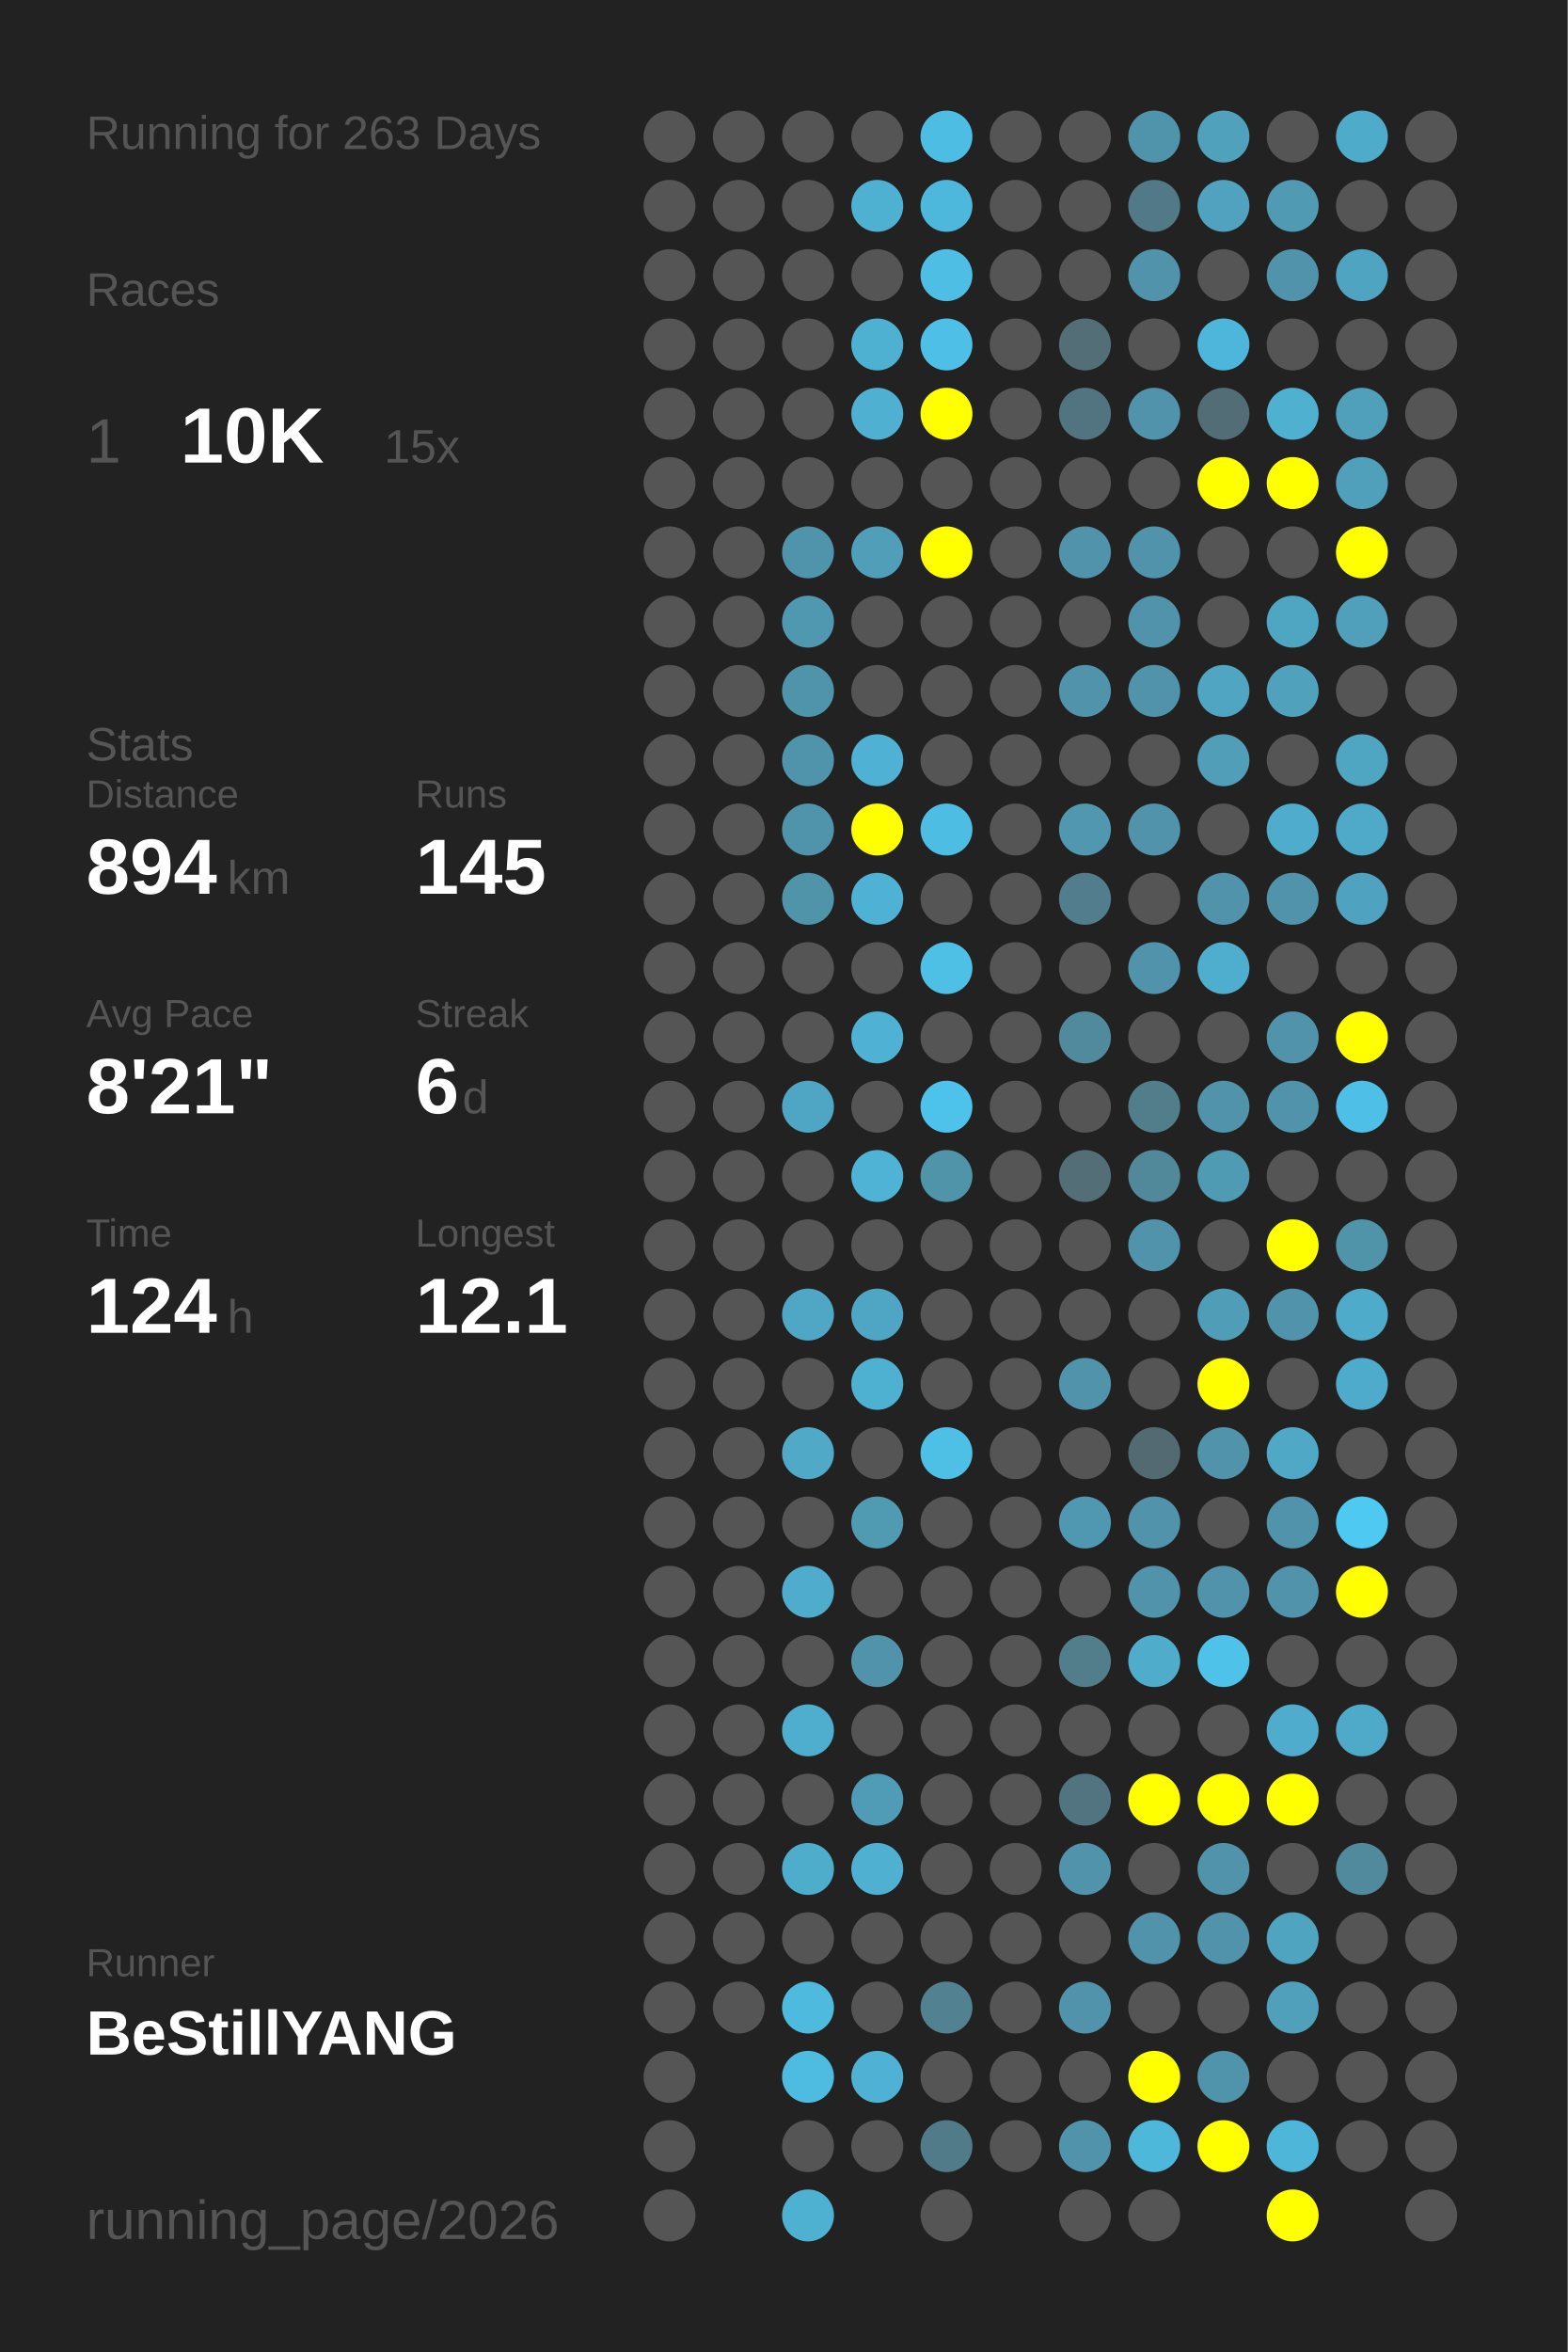
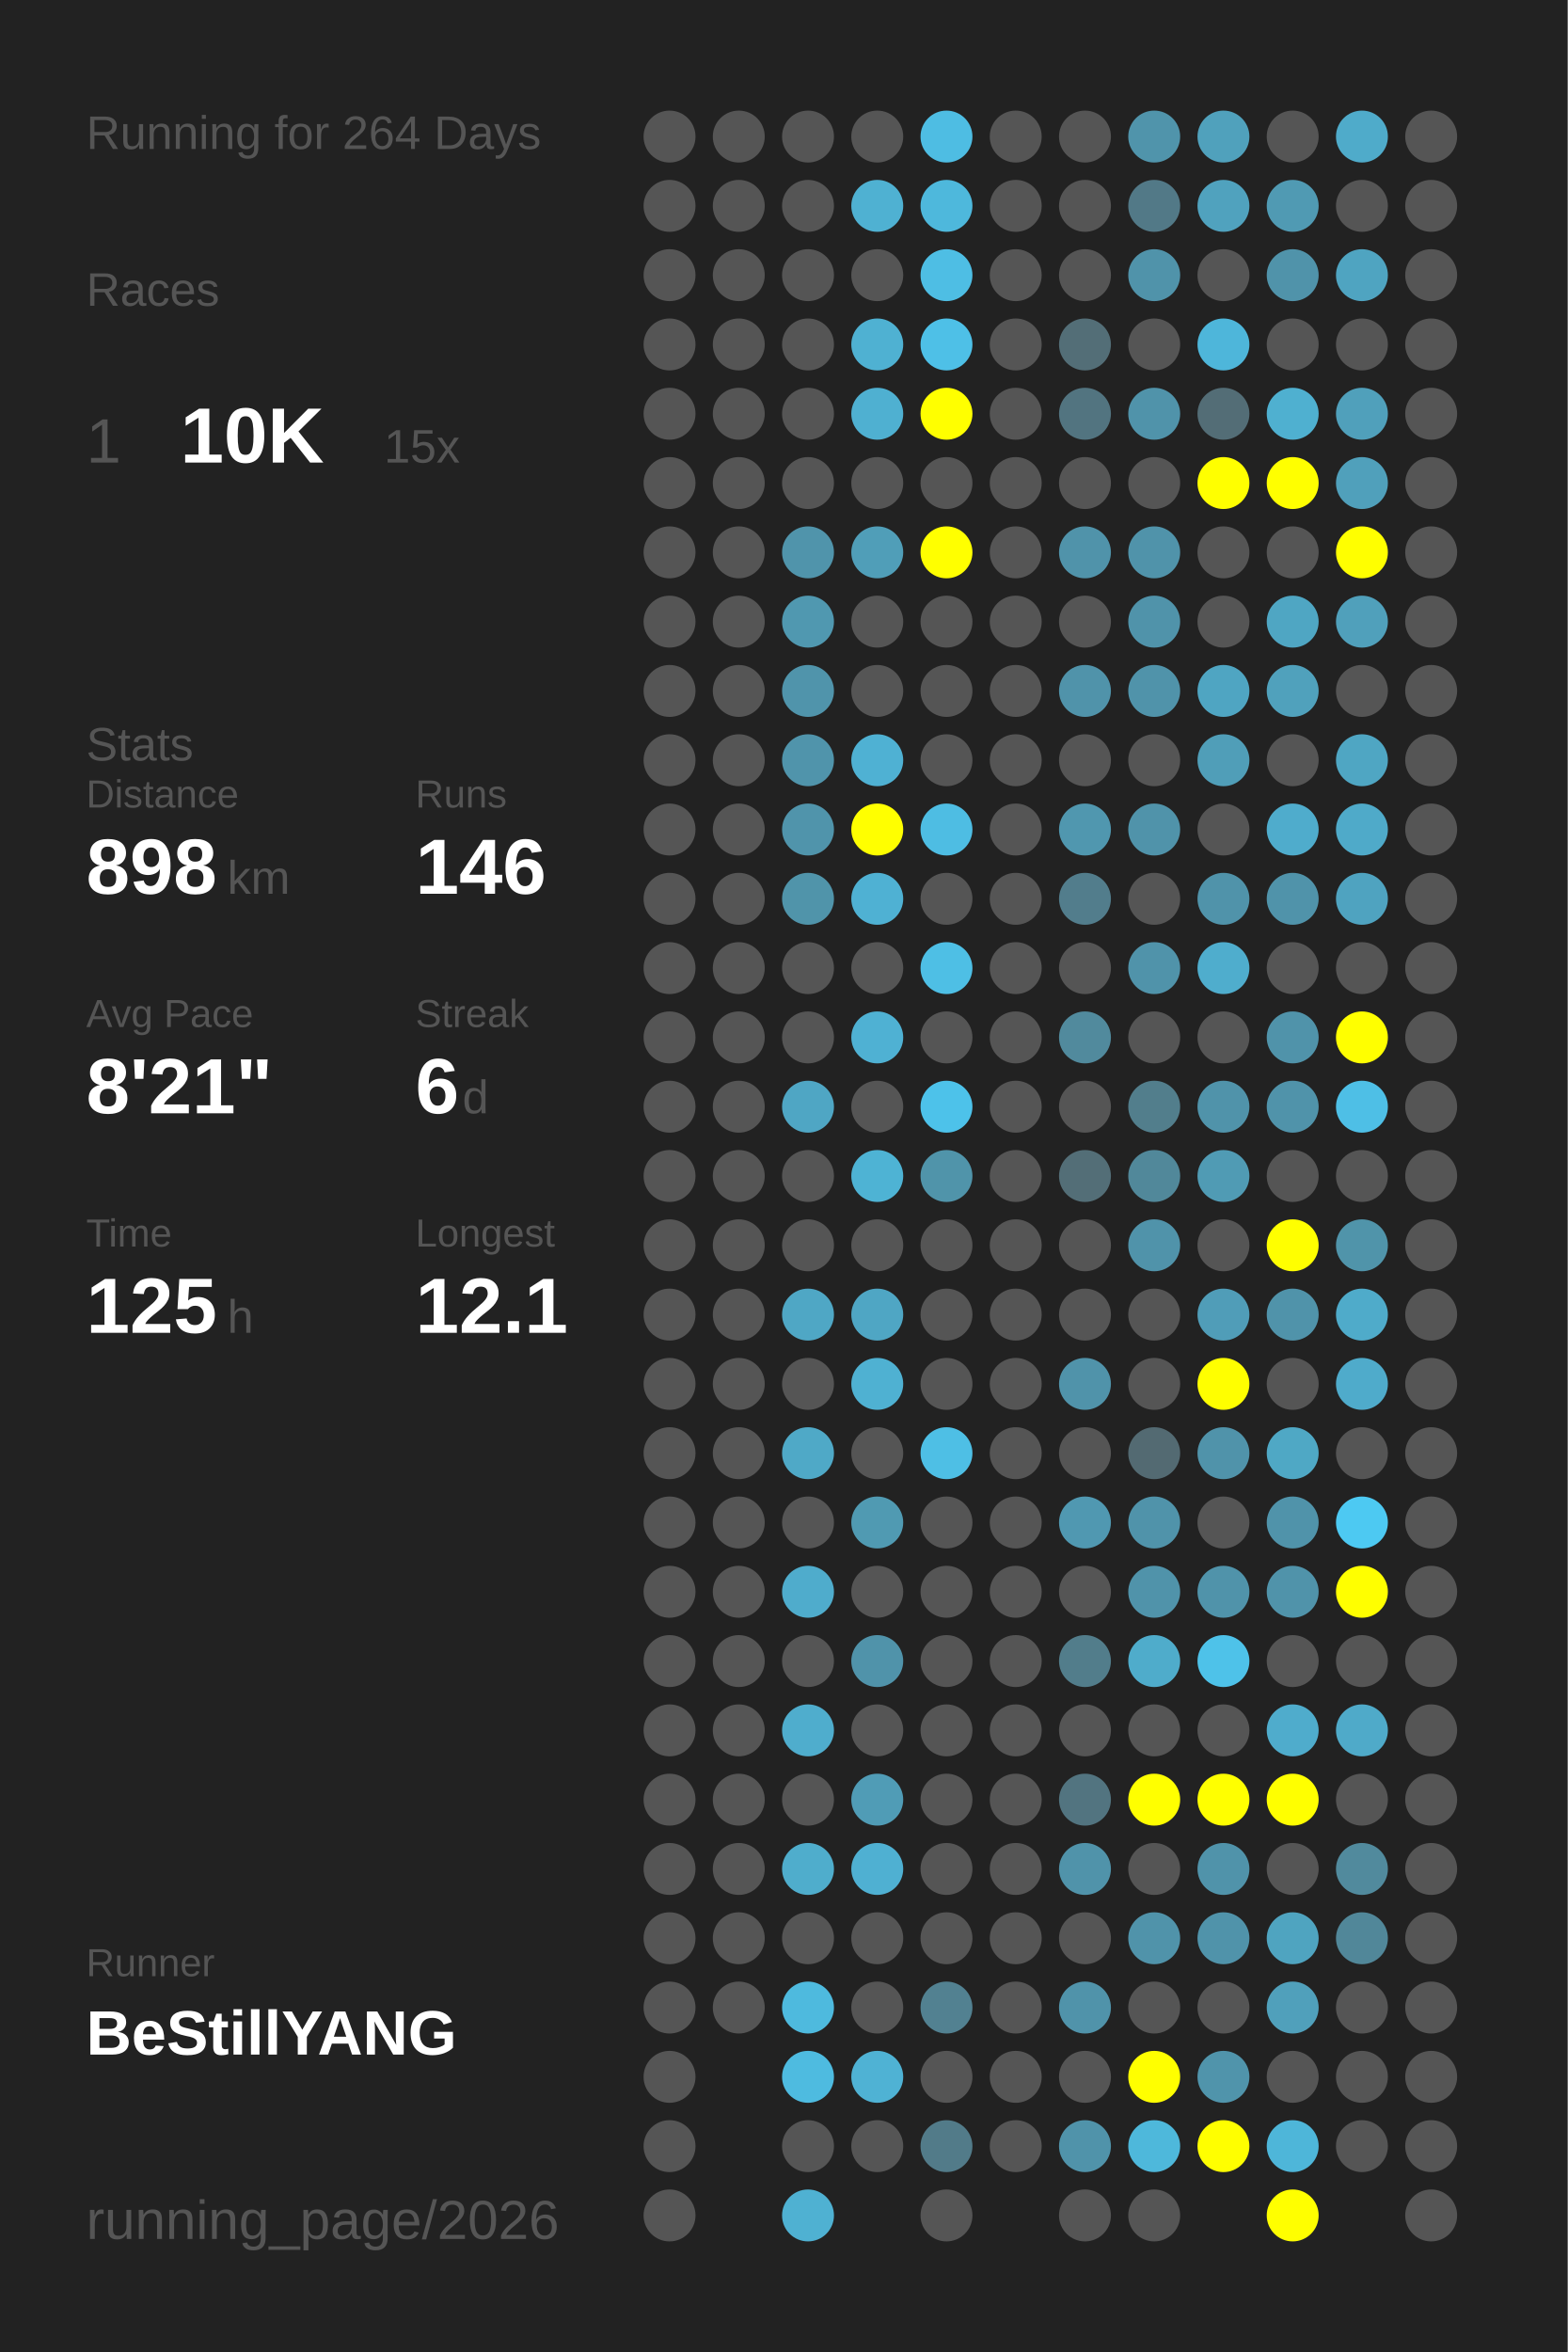
<svg xmlns="http://www.w3.org/2000/svg" baseProfile="full" height="300mm" version="1.1" viewBox="0,0,200,300" width="200mm">
  <defs />
  <rect fill="#222222" height="300" width="200" x="0" y="0" />
-   <text fill="#555555" style="font-size:6px; font-family:Arial;" x="11" y="19">Running for 263 Days</text>
+   <text fill="#555555" style="font-size:6px; font-family:Arial;" x="11" y="19">Running for 264 Days</text>
  <text fill="#555555" style="font-size:6px; font-family:Arial;" x="11" y="39">Races</text>
  <text fill="#555555" style="font-size:8px; font-family:Arial;" x="11" y="59">1</text>
  <text fill="#FFFFFF" style="font-size:10px; font-family:Arial; font-weight:bold;" x="23" y="59">10K</text>
  <text fill="#555555" style="font-size:6px; font-family:Arial;" x="49" y="59">15x</text>
  <text fill="#555555" style="font-size:6px; font-family:Arial;" x="11" y="97">Stats</text>
  <text fill="#555555" style="font-size:5px; font-family:Arial;" x="11" y="103">Distance</text>
-   <text fill="#FFFFFF" style="font-size:10px; font-family:Arial; font-weight:bold;" x="11" y="114">894</text>
+   <text fill="#FFFFFF" style="font-size:10px; font-family:Arial; font-weight:bold;" x="11" y="114">898</text>
  <text fill="#555555" style="font-size:6px; font-family:Arial;" x="29" y="114">km</text>
  <text fill="#555555" style="font-size:5px; font-family:Arial;" x="53" y="103">Runs</text>
-   <text fill="#FFFFFF" style="font-size:10px; font-family:Arial; font-weight:bold;" x="53" y="114">145</text>
+   <text fill="#FFFFFF" style="font-size:10px; font-family:Arial; font-weight:bold;" x="53" y="114">146</text>
  <text fill="#555555" style="font-size:5px; font-family:Arial;" x="11" y="131">Avg Pace</text>
  <text fill="#FFFFFF" style="font-size:10px; font-family:Arial; font-weight:bold;" x="11" y="142">8'21"</text>
  <text fill="#555555" style="font-size:5px; font-family:Arial;" x="53" y="131">Streak</text>
  <text fill="#FFFFFF" style="font-size:10px; font-family:Arial; font-weight:bold;" x="53" y="142">6</text>
  <text fill="#555555" style="font-size:6px; font-family:Arial;" x="59" y="142">d</text>
  <text fill="#555555" style="font-size:5px; font-family:Arial;" x="11" y="159">Time</text>
-   <text fill="#FFFFFF" style="font-size:10px; font-family:Arial; font-weight:bold;" x="11" y="170">124</text>
+   <text fill="#FFFFFF" style="font-size:10px; font-family:Arial; font-weight:bold;" x="11" y="170">125</text>
  <text fill="#555555" style="font-size:6px; font-family:Arial;" x="29" y="170">h</text>
  <text fill="#555555" style="font-size:5px; font-family:Arial;" x="53" y="159">Longest</text>
  <text fill="#FFFFFF" style="font-size:10px; font-family:Arial; font-weight:bold;" x="53" y="170">12.1</text>
  <text fill="#555555" style="font-size:5px; font-family:Arial;" x="11" y="252.065">Runner</text>
  <text fill="#FFFFFF" style="font-size:8px; font-family:Arial; font-weight:bold;" x="11" y="262.065">BeStillYANG</text>
  <text fill="#555555" style="font-size:7px; font-family:Arial;" x="11" y="285.581">running_page/2026</text>
  <circle cx="85.417" cy="17.419" fill="#555555" r="3.312" />
  <circle cx="85.417" cy="26.258" fill="#555555" r="3.312" />
  <circle cx="85.417" cy="35.097" fill="#555555" r="3.312" />
  <circle cx="85.417" cy="43.935" fill="#555555" r="3.312" />
  <circle cx="85.417" cy="52.774" fill="#555555" r="3.312" />
  <circle cx="85.417" cy="61.613" fill="#555555" r="3.312" />
  <circle cx="85.417" cy="70.452" fill="#555555" r="3.312" />
  <circle cx="85.417" cy="79.29" fill="#555555" r="3.312" />
  <circle cx="85.417" cy="88.129" fill="#555555" r="3.312" />
  <circle cx="85.417" cy="96.968" fill="#555555" r="3.312" />
  <circle cx="85.417" cy="105.806" fill="#555555" r="3.312" />
  <circle cx="85.417" cy="114.645" fill="#555555" r="3.312" />
  <circle cx="85.417" cy="123.484" fill="#555555" r="3.312" />
  <circle cx="85.417" cy="132.323" fill="#555555" r="3.312" />
  <circle cx="85.417" cy="141.161" fill="#555555" r="3.312" />
  <circle cx="85.417" cy="150" fill="#555555" r="3.312" />
  <circle cx="85.417" cy="158.839" fill="#555555" r="3.312" />
  <circle cx="85.417" cy="167.677" fill="#555555" r="3.312" />
  <circle cx="85.417" cy="176.516" fill="#555555" r="3.312" />
  <circle cx="85.417" cy="185.355" fill="#555555" r="3.312" />
  <circle cx="85.417" cy="194.194" fill="#555555" r="3.312" />
  <circle cx="85.417" cy="203.032" fill="#555555" r="3.312" />
  <circle cx="85.417" cy="211.871" fill="#555555" r="3.312" />
  <circle cx="85.417" cy="220.71" fill="#555555" r="3.312" />
  <circle cx="85.417" cy="229.548" fill="#555555" r="3.312" />
  <circle cx="85.417" cy="238.387" fill="#555555" r="3.312" />
  <circle cx="85.417" cy="247.226" fill="#555555" r="3.312" />
  <circle cx="85.417" cy="256.065" fill="#555555" r="3.312" />
  <circle cx="85.417" cy="264.903" fill="#555555" r="3.312" />
  <circle cx="85.417" cy="273.742" fill="#555555" r="3.312" />
  <circle cx="85.417" cy="282.581" fill="#555555" r="3.312" />
  <circle cx="94.25" cy="17.419" fill="#555555" r="3.312" />
  <circle cx="94.25" cy="26.258" fill="#555555" r="3.312" />
  <circle cx="94.25" cy="35.097" fill="#555555" r="3.312" />
  <circle cx="94.25" cy="43.935" fill="#555555" r="3.312" />
  <circle cx="94.25" cy="52.774" fill="#555555" r="3.312" />
  <circle cx="94.25" cy="61.613" fill="#555555" r="3.312" />
  <circle cx="94.25" cy="70.452" fill="#555555" r="3.312" />
  <circle cx="94.25" cy="79.29" fill="#555555" r="3.312" />
  <circle cx="94.25" cy="88.129" fill="#555555" r="3.312" />
  <circle cx="94.25" cy="96.968" fill="#555555" r="3.312" />
  <circle cx="94.25" cy="105.806" fill="#555555" r="3.312" />
  <circle cx="94.25" cy="114.645" fill="#555555" r="3.312" />
  <circle cx="94.25" cy="123.484" fill="#555555" r="3.312" />
  <circle cx="94.25" cy="132.323" fill="#555555" r="3.312" />
  <circle cx="94.25" cy="141.161" fill="#555555" r="3.312" />
  <circle cx="94.25" cy="150" fill="#555555" r="3.312" />
  <circle cx="94.25" cy="158.839" fill="#555555" r="3.312" />
  <circle cx="94.25" cy="167.677" fill="#555555" r="3.312" />
  <circle cx="94.25" cy="176.516" fill="#555555" r="3.312" />
  <circle cx="94.25" cy="185.355" fill="#555555" r="3.312" />
  <circle cx="94.25" cy="194.194" fill="#555555" r="3.312" />
  <circle cx="94.25" cy="203.032" fill="#555555" r="3.312" />
  <circle cx="94.25" cy="211.871" fill="#555555" r="3.312" />
  <circle cx="94.25" cy="220.71" fill="#555555" r="3.312" />
  <circle cx="94.25" cy="229.548" fill="#555555" r="3.312" />
  <circle cx="94.25" cy="238.387" fill="#555555" r="3.312" />
  <circle cx="94.25" cy="247.226" fill="#555555" r="3.312" />
  <circle cx="94.25" cy="256.065" fill="#555555" r="3.312" />
  <circle cx="103.083" cy="17.419" fill="#555555" r="3.312" />
  <circle cx="103.083" cy="26.258" fill="#555555" r="3.312" />
  <circle cx="103.083" cy="35.097" fill="#555555" r="3.312" />
  <circle cx="103.083" cy="43.935" fill="#555555" r="3.312" />
  <circle cx="103.083" cy="52.774" fill="#555555" r="3.312" />
  <circle cx="103.083" cy="61.613" fill="#555555" r="3.312" />
  <circle cx="103.083" cy="70.452" fill="#5094ab" r="3.312" />
  <circle cx="103.083" cy="79.29" fill="#5098b0" r="3.312" />
  <circle cx="103.083" cy="88.129" fill="#5094ab" r="3.312" />
  <circle cx="103.083" cy="96.968" fill="#5094ab" r="3.312" />
  <circle cx="103.083" cy="105.806" fill="#5094ab" r="3.312" />
  <circle cx="103.083" cy="114.645" fill="#5094aa" r="3.312" />
  <circle cx="103.083" cy="123.484" fill="#555555" r="3.312" />
  <circle cx="103.083" cy="132.323" fill="#555555" r="3.312" />
  <circle cx="103.083" cy="141.161" fill="#4fa6c4" r="3.312" />
  <circle cx="103.083" cy="150" fill="#555555" r="3.312" />
  <circle cx="103.083" cy="158.839" fill="#555555" r="3.312" />
  <circle cx="103.083" cy="167.677" fill="#4fa7c5" r="3.312" />
  <circle cx="103.083" cy="176.516" fill="#555555" r="3.312" />
  <circle cx="103.083" cy="185.355" fill="#4fa9c7" r="3.312" />
  <circle cx="103.083" cy="194.194" fill="#555555" r="3.312" />
  <circle cx="103.083" cy="203.032" fill="#4faccc" r="3.312" />
  <circle cx="103.083" cy="211.871" fill="#555555" r="3.312" />
  <circle cx="103.083" cy="220.71" fill="#4fadcd" r="3.312" />
  <circle cx="103.083" cy="229.548" fill="#555555" r="3.312" />
  <circle cx="103.083" cy="238.387" fill="#4fadcc" r="3.312" />
  <circle cx="103.083" cy="247.226" fill="#555555" r="3.312" />
  <circle cx="103.083" cy="256.065" fill="#4ebade" r="3.312" />
  <circle cx="103.083" cy="264.903" fill="#4ebbe0" r="3.312" />
  <circle cx="103.083" cy="273.742" fill="#555555" r="3.312" />
  <circle cx="103.083" cy="282.581" fill="#4fb1d2" r="3.312" />
  <circle cx="111.917" cy="17.419" fill="#555555" r="3.312" />
  <circle cx="111.917" cy="26.258" fill="#4fb1d2" r="3.312" />
  <circle cx="111.917" cy="35.097" fill="#555555" r="3.312" />
  <circle cx="111.917" cy="43.935" fill="#4fb1d2" r="3.312" />
  <circle cx="111.917" cy="52.774" fill="#4fb0d1" r="3.312" />
  <circle cx="111.917" cy="61.613" fill="#555555" r="3.312" />
  <circle cx="111.917" cy="70.452" fill="#509eb8" r="3.312" />
  <circle cx="111.917" cy="79.29" fill="#555555" r="3.312" />
  <circle cx="111.917" cy="88.129" fill="#555555" r="3.312" />
  <circle cx="111.917" cy="96.968" fill="#4fb1d3" r="3.312" />
  <circle cx="111.917" cy="105.806" fill="#FFFF00" r="3.312" />
  <circle cx="111.917" cy="114.645" fill="#4fb1d3" r="3.312" />
  <circle cx="111.917" cy="123.484" fill="#555555" r="3.312" />
  <circle cx="111.917" cy="132.323" fill="#4fb1d3" r="3.312" />
  <circle cx="111.917" cy="141.161" fill="#555555" r="3.312" />
  <circle cx="111.917" cy="150" fill="#4eb3d4" r="3.312" />
  <circle cx="111.917" cy="158.839" fill="#555555" r="3.312" />
  <circle cx="111.917" cy="167.677" fill="#4fa6c4" r="3.312" />
  <circle cx="111.917" cy="176.516" fill="#4fb1d2" r="3.312" />
  <circle cx="111.917" cy="185.355" fill="#555555" r="3.312" />
  <circle cx="111.917" cy="194.194" fill="#509ab2" r="3.312" />
  <circle cx="111.917" cy="203.032" fill="#555555" r="3.312" />
  <circle cx="111.917" cy="211.871" fill="#5093aa" r="3.312" />
  <circle cx="111.917" cy="220.71" fill="#555555" r="3.312" />
  <circle cx="111.917" cy="229.548" fill="#509cb6" r="3.312" />
  <circle cx="111.917" cy="238.387" fill="#4fb0d2" r="3.312" />
  <circle cx="111.917" cy="247.226" fill="#555555" r="3.312" />
  <circle cx="111.917" cy="256.065" fill="#555555" r="3.312" />
  <circle cx="111.917" cy="264.903" fill="#4fb2d4" r="3.312" />
  <circle cx="111.917" cy="273.742" fill="#555555" r="3.312" />
  <circle cx="120.75" cy="17.419" fill="#4ebde3" r="3.312" />
  <circle cx="120.75" cy="26.258" fill="#4eb8dc" r="3.312" />
  <circle cx="120.75" cy="35.097" fill="#4ebee4" r="3.312" />
  <circle cx="120.75" cy="43.935" fill="#4ec0e7" r="3.312" />
  <circle cx="120.75" cy="52.774" fill="#FFFF00" r="3.312" />
  <circle cx="120.75" cy="61.613" fill="#555555" r="3.312" />
  <circle cx="120.75" cy="70.452" fill="#FFFF00" r="3.312" />
  <circle cx="120.75" cy="79.29" fill="#555555" r="3.312" />
  <circle cx="120.75" cy="88.129" fill="#555555" r="3.312" />
  <circle cx="120.75" cy="96.968" fill="#555555" r="3.312" />
  <circle cx="120.75" cy="105.806" fill="#4ebde3" r="3.312" />
  <circle cx="120.75" cy="114.645" fill="#555555" r="3.312" />
  <circle cx="120.75" cy="123.484" fill="#4ebfe5" r="3.312" />
  <circle cx="120.75" cy="132.323" fill="#555555" r="3.312" />
  <circle cx="120.75" cy="141.161" fill="#4dc2ea" r="3.312" />
  <circle cx="120.75" cy="150" fill="#5094aa" r="3.312" />
  <circle cx="120.75" cy="158.839" fill="#555555" r="3.312" />
  <circle cx="120.75" cy="167.677" fill="#555555" r="3.312" />
  <circle cx="120.75" cy="176.516" fill="#555555" r="3.312" />
  <circle cx="120.75" cy="185.355" fill="#4ebfe5" r="3.312" />
  <circle cx="120.75" cy="194.194" fill="#555555" r="3.312" />
  <circle cx="120.75" cy="203.032" fill="#555555" r="3.312" />
  <circle cx="120.75" cy="211.871" fill="#555555" r="3.312" />
  <circle cx="120.75" cy="220.71" fill="#555555" r="3.312" />
  <circle cx="120.75" cy="229.548" fill="#555555" r="3.312" />
  <circle cx="120.75" cy="238.387" fill="#555555" r="3.312" />
  <circle cx="120.75" cy="247.226" fill="#555555" r="3.312" />
  <circle cx="120.75" cy="256.065" fill="#528191" r="3.312" />
  <circle cx="120.75" cy="264.903" fill="#555555" r="3.312" />
  <circle cx="120.75" cy="273.742" fill="#527b89" r="3.312" />
  <circle cx="120.75" cy="282.581" fill="#555555" r="3.312" />
  <circle cx="129.583" cy="17.419" fill="#555555" r="3.312" />
  <circle cx="129.583" cy="26.258" fill="#555555" r="3.312" />
  <circle cx="129.583" cy="35.097" fill="#555555" r="3.312" />
  <circle cx="129.583" cy="43.935" fill="#555555" r="3.312" />
  <circle cx="129.583" cy="52.774" fill="#555555" r="3.312" />
  <circle cx="129.583" cy="61.613" fill="#555555" r="3.312" />
  <circle cx="129.583" cy="70.452" fill="#555555" r="3.312" />
  <circle cx="129.583" cy="79.29" fill="#555555" r="3.312" />
  <circle cx="129.583" cy="88.129" fill="#555555" r="3.312" />
  <circle cx="129.583" cy="96.968" fill="#555555" r="3.312" />
  <circle cx="129.583" cy="105.806" fill="#555555" r="3.312" />
  <circle cx="129.583" cy="114.645" fill="#555555" r="3.312" />
  <circle cx="129.583" cy="123.484" fill="#555555" r="3.312" />
  <circle cx="129.583" cy="132.323" fill="#555555" r="3.312" />
  <circle cx="129.583" cy="141.161" fill="#555555" r="3.312" />
  <circle cx="129.583" cy="150" fill="#555555" r="3.312" />
  <circle cx="129.583" cy="158.839" fill="#555555" r="3.312" />
  <circle cx="129.583" cy="167.677" fill="#555555" r="3.312" />
  <circle cx="129.583" cy="176.516" fill="#555555" r="3.312" />
  <circle cx="129.583" cy="185.355" fill="#555555" r="3.312" />
  <circle cx="129.583" cy="194.194" fill="#555555" r="3.312" />
  <circle cx="129.583" cy="203.032" fill="#555555" r="3.312" />
  <circle cx="129.583" cy="211.871" fill="#555555" r="3.312" />
  <circle cx="129.583" cy="220.71" fill="#555555" r="3.312" />
  <circle cx="129.583" cy="229.548" fill="#555555" r="3.312" />
  <circle cx="129.583" cy="238.387" fill="#555555" r="3.312" />
  <circle cx="129.583" cy="247.226" fill="#555555" r="3.312" />
  <circle cx="129.583" cy="256.065" fill="#555555" r="3.312" />
  <circle cx="129.583" cy="264.903" fill="#555555" r="3.312" />
  <circle cx="129.583" cy="273.742" fill="#555555" r="3.312" />
  <circle cx="138.417" cy="17.419" fill="#555555" r="3.312" />
  <circle cx="138.417" cy="26.258" fill="#555555" r="3.312" />
  <circle cx="138.417" cy="35.097" fill="#555555" r="3.312" />
  <circle cx="138.417" cy="43.935" fill="#536e77" r="3.312" />
  <circle cx="138.417" cy="52.774" fill="#527480" r="3.312" />
  <circle cx="138.417" cy="61.613" fill="#555555" r="3.312" />
  <circle cx="138.417" cy="70.452" fill="#5093aa" r="3.312" />
  <circle cx="138.417" cy="79.29" fill="#555555" r="3.312" />
  <circle cx="138.417" cy="88.129" fill="#5093aa" r="3.312" />
  <circle cx="138.417" cy="96.968" fill="#555555" r="3.312" />
  <circle cx="138.417" cy="105.806" fill="#5097af" r="3.312" />
  <circle cx="138.417" cy="114.645" fill="#527d8c" r="3.312" />
  <circle cx="138.417" cy="123.484" fill="#555555" r="3.312" />
  <circle cx="138.417" cy="132.323" fill="#518a9d" r="3.312" />
  <circle cx="138.417" cy="141.161" fill="#555555" r="3.312" />
  <circle cx="138.417" cy="150" fill="#536e77" r="3.312" />
  <circle cx="138.417" cy="158.839" fill="#555555" r="3.312" />
  <circle cx="138.417" cy="167.677" fill="#555555" r="3.312" />
  <circle cx="138.417" cy="176.516" fill="#5093aa" r="3.312" />
  <circle cx="138.417" cy="185.355" fill="#555555" r="3.312" />
  <circle cx="138.417" cy="194.194" fill="#5098b1" r="3.312" />
  <circle cx="138.417" cy="203.032" fill="#555555" r="3.312" />
  <circle cx="138.417" cy="211.871" fill="#527d8b" r="3.312" />
  <circle cx="138.417" cy="220.71" fill="#555555" r="3.312" />
  <circle cx="138.417" cy="229.548" fill="#527480" r="3.312" />
  <circle cx="138.417" cy="238.387" fill="#5093aa" r="3.312" />
  <circle cx="138.417" cy="247.226" fill="#555555" r="3.312" />
  <circle cx="138.417" cy="256.065" fill="#5093aa" r="3.312" />
  <circle cx="138.417" cy="264.903" fill="#555555" r="3.312" />
  <circle cx="138.417" cy="273.742" fill="#5093aa" r="3.312" />
  <circle cx="138.417" cy="282.581" fill="#555555" r="3.312" />
  <circle cx="147.25" cy="17.419" fill="#5094ab" r="3.312" />
  <circle cx="147.25" cy="26.258" fill="#527987" r="3.312" />
  <circle cx="147.25" cy="35.097" fill="#5093aa" r="3.312" />
  <circle cx="147.25" cy="43.935" fill="#555555" r="3.312" />
  <circle cx="147.25" cy="52.774" fill="#5093aa" r="3.312" />
  <circle cx="147.25" cy="61.613" fill="#555555" r="3.312" />
  <circle cx="147.25" cy="70.452" fill="#5093aa" r="3.312" />
  <circle cx="147.25" cy="79.29" fill="#5093aa" r="3.312" />
  <circle cx="147.25" cy="88.129" fill="#5093aa" r="3.312" />
  <circle cx="147.25" cy="96.968" fill="#555555" r="3.312" />
  <circle cx="147.25" cy="105.806" fill="#5093aa" r="3.312" />
  <circle cx="147.25" cy="114.645" fill="#555555" r="3.312" />
  <circle cx="147.25" cy="123.484" fill="#5093aa" r="3.312" />
  <circle cx="147.25" cy="132.323" fill="#555555" r="3.312" />
  <circle cx="147.25" cy="141.161" fill="#527e8c" r="3.312" />
  <circle cx="147.25" cy="150" fill="#51889a" r="3.312" />
  <circle cx="147.25" cy="158.839" fill="#5093aa" r="3.312" />
  <circle cx="147.25" cy="167.677" fill="#555555" r="3.312" />
  <circle cx="147.25" cy="176.516" fill="#555555" r="3.312" />
  <circle cx="147.25" cy="185.355" fill="#536a72" r="3.312" />
  <circle cx="147.25" cy="194.194" fill="#5093aa" r="3.312" />
  <circle cx="147.25" cy="203.032" fill="#5093aa" r="3.312" />
  <circle cx="147.25" cy="211.871" fill="#4faccb" r="3.312" />
  <circle cx="147.25" cy="220.71" fill="#555555" r="3.312" />
  <circle cx="147.25" cy="229.548" fill="#FFFF00" r="3.312" />
  <circle cx="147.25" cy="238.387" fill="#555555" r="3.312" />
  <circle cx="147.25" cy="247.226" fill="#5093aa" r="3.312" />
  <circle cx="147.25" cy="256.065" fill="#555555" r="3.312" />
  <circle cx="147.25" cy="264.903" fill="#FFFF00" r="3.312" />
  <circle cx="147.25" cy="273.742" fill="#4eb8db" r="3.312" />
  <circle cx="147.25" cy="282.581" fill="#555555" r="3.312" />
  <circle cx="156.083" cy="17.419" fill="#50a1bc" r="3.312" />
  <circle cx="156.083" cy="26.258" fill="#50a2be" r="3.312" />
  <circle cx="156.083" cy="35.097" fill="#555555" r="3.312" />
  <circle cx="156.083" cy="43.935" fill="#4eb6da" r="3.312" />
  <circle cx="156.083" cy="52.774" fill="#536d76" r="3.312" />
  <circle cx="156.083" cy="61.613" fill="#FFFF00" r="3.312" />
  <circle cx="156.083" cy="70.452" fill="#555555" r="3.312" />
  <circle cx="156.083" cy="79.29" fill="#555555" r="3.312" />
  <circle cx="156.083" cy="88.129" fill="#4fa5c2" r="3.312" />
  <circle cx="156.083" cy="96.968" fill="#509eb8" r="3.312" />
  <circle cx="156.083" cy="105.806" fill="#555555" r="3.312" />
  <circle cx="156.083" cy="114.645" fill="#5093aa" r="3.312" />
  <circle cx="156.083" cy="123.484" fill="#4fadcd" r="3.312" />
  <circle cx="156.083" cy="132.323" fill="#555555" r="3.312" />
  <circle cx="156.083" cy="141.161" fill="#5093aa" r="3.312" />
  <circle cx="156.083" cy="150" fill="#509bb4" r="3.312" />
  <circle cx="156.083" cy="158.839" fill="#555555" r="3.312" />
  <circle cx="156.083" cy="167.677" fill="#509db8" r="3.312" />
  <circle cx="156.083" cy="176.516" fill="#FFFF00" r="3.312" />
  <circle cx="156.083" cy="185.355" fill="#5093aa" r="3.312" />
  <circle cx="156.083" cy="194.194" fill="#555555" r="3.312" />
  <circle cx="156.083" cy="203.032" fill="#5093aa" r="3.312" />
  <circle cx="156.083" cy="211.871" fill="#4ec2e9" r="3.312" />
  <circle cx="156.083" cy="220.71" fill="#555555" r="3.312" />
  <circle cx="156.083" cy="229.548" fill="#FFFF00" r="3.312" />
  <circle cx="156.083" cy="238.387" fill="#5093aa" r="3.312" />
  <circle cx="156.083" cy="247.226" fill="#5093aa" r="3.312" />
  <circle cx="156.083" cy="256.065" fill="#555555" r="3.312" />
  <circle cx="156.083" cy="264.903" fill="#5094ab" r="3.312" />
  <circle cx="156.083" cy="273.742" fill="#FFFF00" r="3.312" />
  <circle cx="164.917" cy="17.419" fill="#555555" r="3.312" />
  <circle cx="164.917" cy="26.258" fill="#509ab3" r="3.312" />
  <circle cx="164.917" cy="35.097" fill="#5093aa" r="3.312" />
  <circle cx="164.917" cy="43.935" fill="#555555" r="3.312" />
  <circle cx="164.917" cy="52.774" fill="#4fb0d0" r="3.312" />
  <circle cx="164.917" cy="61.613" fill="#FFFF00" r="3.312" />
  <circle cx="164.917" cy="70.452" fill="#555555" r="3.312" />
  <circle cx="164.917" cy="79.29" fill="#4fa6c3" r="3.312" />
  <circle cx="164.917" cy="88.129" fill="#50a1bc" r="3.312" />
  <circle cx="164.917" cy="96.968" fill="#555555" r="3.312" />
  <circle cx="164.917" cy="105.806" fill="#4faccc" r="3.312" />
  <circle cx="164.917" cy="114.645" fill="#5093aa" r="3.312" />
  <circle cx="164.917" cy="123.484" fill="#555555" r="3.312" />
  <circle cx="164.917" cy="132.323" fill="#5093aa" r="3.312" />
  <circle cx="164.917" cy="141.161" fill="#5093aa" r="3.312" />
  <circle cx="164.917" cy="150" fill="#555555" r="3.312" />
  <circle cx="164.917" cy="158.839" fill="#FFFF00" r="3.312" />
  <circle cx="164.917" cy="167.677" fill="#5093aa" r="3.312" />
  <circle cx="164.917" cy="176.516" fill="#555555" r="3.312" />
  <circle cx="164.917" cy="185.355" fill="#4fa8c5" r="3.312" />
  <circle cx="164.917" cy="194.194" fill="#5093aa" r="3.312" />
  <circle cx="164.917" cy="203.032" fill="#5093aa" r="3.312" />
  <circle cx="164.917" cy="211.871" fill="#555555" r="3.312" />
  <circle cx="164.917" cy="220.71" fill="#4faccc" r="3.312" />
  <circle cx="164.917" cy="229.548" fill="#FFFF00" r="3.312" />
  <circle cx="164.917" cy="238.387" fill="#555555" r="3.312" />
  <circle cx="164.917" cy="247.226" fill="#4fa4c0" r="3.312" />
  <circle cx="164.917" cy="256.065" fill="#50a0bb" r="3.312" />
  <circle cx="164.917" cy="264.903" fill="#555555" r="3.312" />
  <circle cx="164.917" cy="273.742" fill="#4eb6d9" r="3.312" />
  <circle cx="164.917" cy="282.581" fill="#FFFF00" r="3.312" />
  <circle cx="173.75" cy="17.419" fill="#4fabca" r="3.312" />
  <circle cx="173.75" cy="26.258" fill="#555555" r="3.312" />
  <circle cx="173.75" cy="35.097" fill="#4fa4c1" r="3.312" />
  <circle cx="173.75" cy="43.935" fill="#555555" r="3.312" />
  <circle cx="173.75" cy="52.774" fill="#50a0bb" r="3.312" />
  <circle cx="173.75" cy="61.613" fill="#50a0bb" r="3.312" />
  <circle cx="173.75" cy="70.452" fill="#FFFF00" r="3.312" />
  <circle cx="173.75" cy="79.29" fill="#50a0bb" r="3.312" />
  <circle cx="173.75" cy="88.129" fill="#555555" r="3.312" />
  <circle cx="173.75" cy="96.968" fill="#4fa6c3" r="3.312" />
  <circle cx="173.75" cy="105.806" fill="#4faac9" r="3.312" />
  <circle cx="173.75" cy="114.645" fill="#4fa3c0" r="3.312" />
  <circle cx="173.75" cy="123.484" fill="#555555" r="3.312" />
  <circle cx="173.75" cy="132.323" fill="#FFFF00" r="3.312" />
  <circle cx="173.75" cy="141.161" fill="#4ebfe6" r="3.312" />
  <circle cx="173.75" cy="150" fill="#555555" r="3.312" />
  <circle cx="173.75" cy="158.839" fill="#5094aa" r="3.312" />
  <circle cx="173.75" cy="167.677" fill="#4fabca" r="3.312" />
  <circle cx="173.75" cy="176.516" fill="#4fabcb" r="3.312" />
  <circle cx="173.75" cy="185.355" fill="#555555" r="3.312" />
  <circle cx="173.75" cy="194.194" fill="#4dc9f2" r="3.312" />
  <circle cx="173.75" cy="203.032" fill="#FFFF00" r="3.312" />
  <circle cx="173.75" cy="211.871" fill="#555555" r="3.312" />
  <circle cx="173.75" cy="220.71" fill="#4faac9" r="3.312" />
  <circle cx="173.75" cy="229.548" fill="#555555" r="3.312" />
  <circle cx="173.75" cy="238.387" fill="#518a9d" r="3.312" />
-   <circle cx="173.75" cy="247.226" fill="#555555" r="3.312" />
+   <circle cx="173.75" cy="247.226" fill="#518799" r="3.312" />
  <circle cx="173.75" cy="256.065" fill="#555555" r="3.312" />
  <circle cx="173.75" cy="264.903" fill="#555555" r="3.312" />
  <circle cx="173.75" cy="273.742" fill="#555555" r="3.312" />
  <circle cx="182.583" cy="17.419" fill="#555555" r="3.312" />
  <circle cx="182.583" cy="26.258" fill="#555555" r="3.312" />
  <circle cx="182.583" cy="35.097" fill="#555555" r="3.312" />
  <circle cx="182.583" cy="43.935" fill="#555555" r="3.312" />
  <circle cx="182.583" cy="52.774" fill="#555555" r="3.312" />
  <circle cx="182.583" cy="61.613" fill="#555555" r="3.312" />
  <circle cx="182.583" cy="70.452" fill="#555555" r="3.312" />
  <circle cx="182.583" cy="79.29" fill="#555555" r="3.312" />
  <circle cx="182.583" cy="88.129" fill="#555555" r="3.312" />
  <circle cx="182.583" cy="96.968" fill="#555555" r="3.312" />
  <circle cx="182.583" cy="105.806" fill="#555555" r="3.312" />
  <circle cx="182.583" cy="114.645" fill="#555555" r="3.312" />
  <circle cx="182.583" cy="123.484" fill="#555555" r="3.312" />
  <circle cx="182.583" cy="132.323" fill="#555555" r="3.312" />
  <circle cx="182.583" cy="141.161" fill="#555555" r="3.312" />
  <circle cx="182.583" cy="150" fill="#555555" r="3.312" />
  <circle cx="182.583" cy="158.839" fill="#555555" r="3.312" />
  <circle cx="182.583" cy="167.677" fill="#555555" r="3.312" />
  <circle cx="182.583" cy="176.516" fill="#555555" r="3.312" />
  <circle cx="182.583" cy="185.355" fill="#555555" r="3.312" />
  <circle cx="182.583" cy="194.194" fill="#555555" r="3.312" />
  <circle cx="182.583" cy="203.032" fill="#555555" r="3.312" />
  <circle cx="182.583" cy="211.871" fill="#555555" r="3.312" />
  <circle cx="182.583" cy="220.71" fill="#555555" r="3.312" />
  <circle cx="182.583" cy="229.548" fill="#555555" r="3.312" />
  <circle cx="182.583" cy="238.387" fill="#555555" r="3.312" />
  <circle cx="182.583" cy="247.226" fill="#555555" r="3.312" />
  <circle cx="182.583" cy="256.065" fill="#555555" r="3.312" />
  <circle cx="182.583" cy="264.903" fill="#555555" r="3.312" />
  <circle cx="182.583" cy="273.742" fill="#555555" r="3.312" />
  <circle cx="182.583" cy="282.581" fill="#555555" r="3.312" />
</svg>
